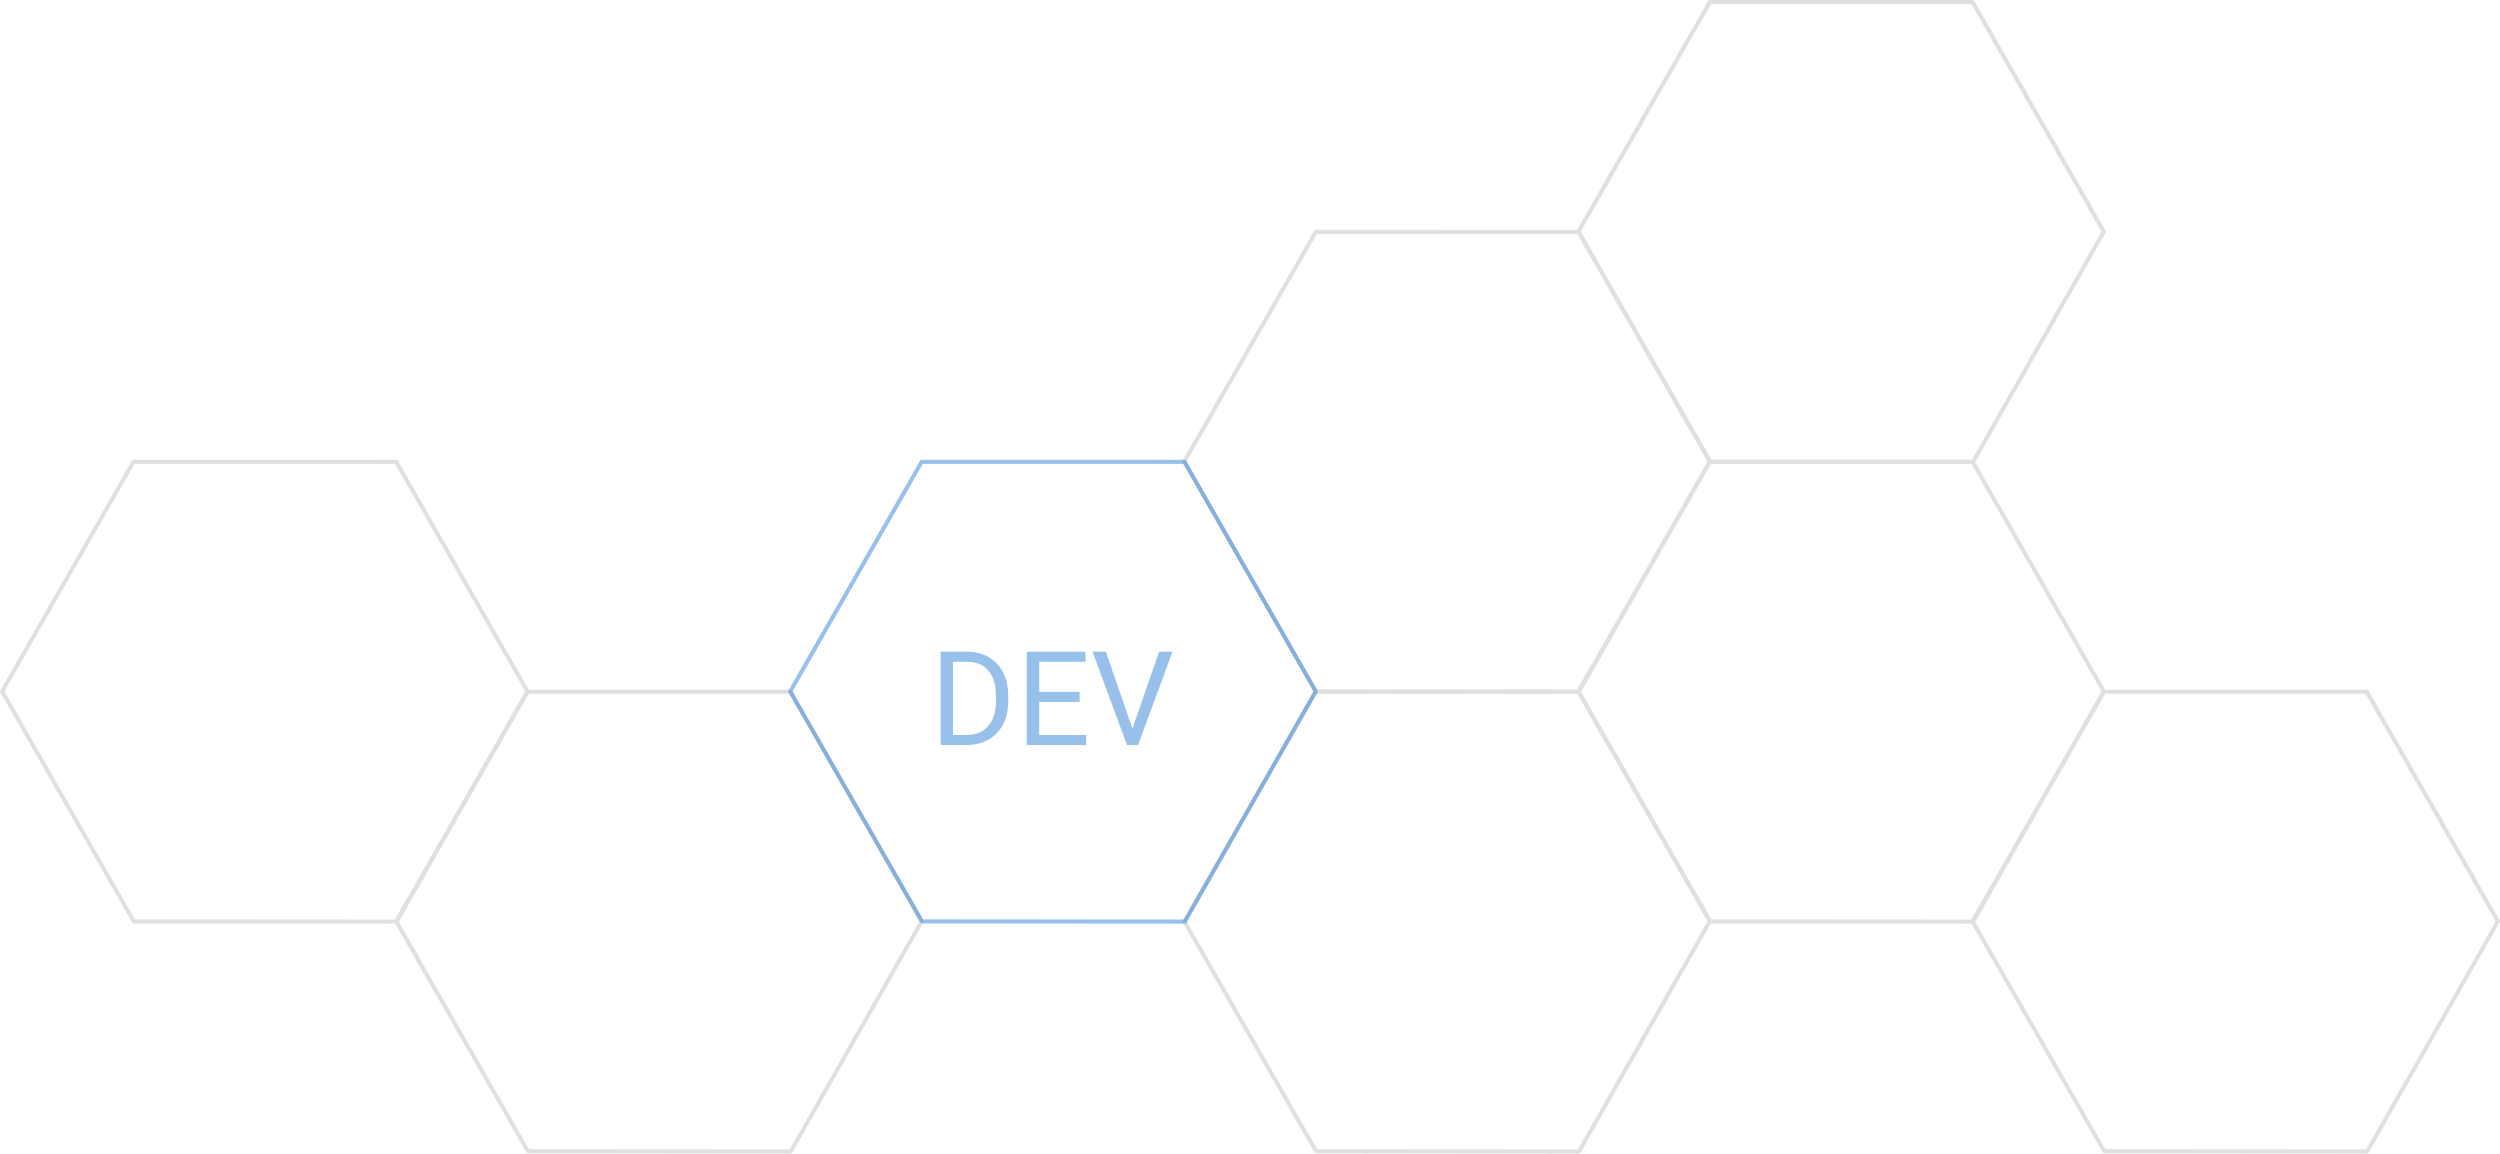
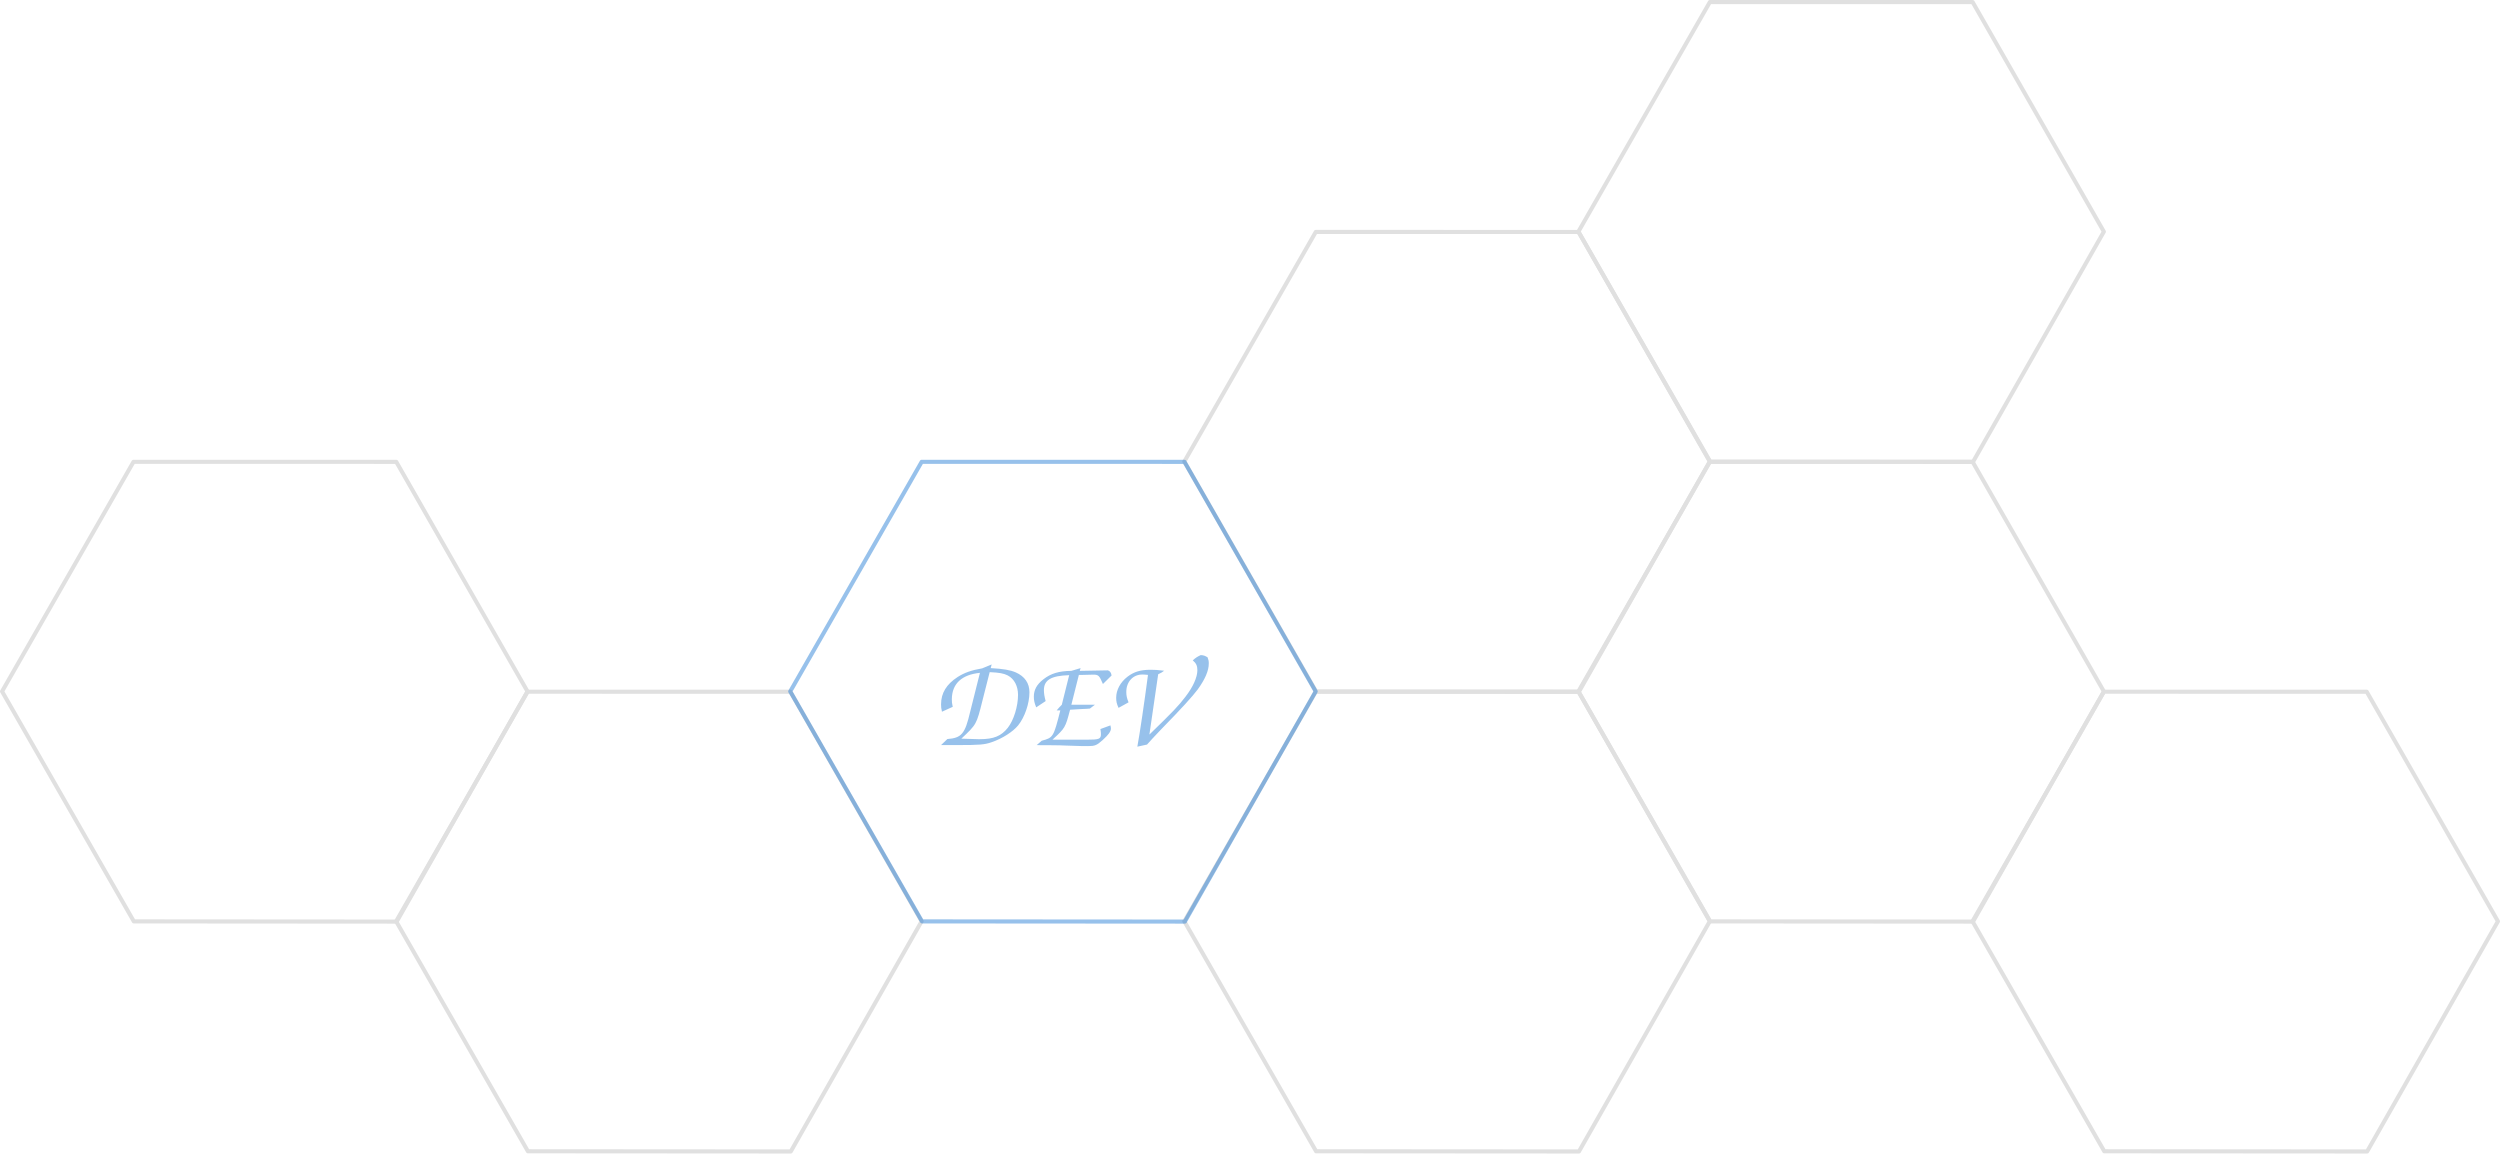
<svg xmlns="http://www.w3.org/2000/svg" width="609" height="281" viewBox="0 0 609 281">
  <g id="Group_381" data-name="Group 381" transform="translate(-287.5 -383.5)">
    <path id="Path_144" data-name="Path 144" d="M1680.577,176.476l-32.022,55.93,32.1,56.022,64.033.047,31.866-56.064-31.967-55.928Z" transform="translate(-1360.554 319.524)" fill="none" stroke="#e0e0e0" stroke-linejoin="round" stroke-width="1" />
    <path id="Path_145" data-name="Path 145" d="M1680.577,176.476l-32.022,55.93,32.1,56.022,64.033.047,31.866-56.064-31.967-55.928Z" transform="translate(-976.554 319.524)" fill="none" stroke="#e0e0e0" stroke-linejoin="round" stroke-width="1" />
    <path id="Path_147" data-name="Path 147" d="M1680.577,176.476l-32.022,55.93,32.1,56.022,64.033.047,31.866-56.064-31.967-55.928Z" transform="translate(-1072.554 375.524)" fill="none" stroke="#e0e0e0" stroke-linejoin="round" stroke-width="1" />
    <path id="Path_148" data-name="Path 148" d="M1680.577,176.476l-32.022,55.93,32.1,56.022,64.033.047,31.866-56.064-31.967-55.928Z" transform="translate(-1264.554 375.524)" fill="none" stroke="#e0e0e0" stroke-linejoin="round" stroke-width="1" />
    <path id="Path_149" data-name="Path 149" d="M1680.577,176.476l-32.022,55.93,32.1,56.022,64.033.047,31.866-56.064-31.967-55.928Z" transform="translate(-880.554 375.524)" fill="none" stroke="#e0e0e0" stroke-linejoin="round" stroke-width="1" />
    <path id="Path_156" data-name="Path 156" d="M1680.577,176.476l-32.022,55.93,32.1,56.022,64.033.047,31.866-56.064-31.967-55.928Z" transform="translate(-1072.554 263.524)" fill="none" stroke="#e0e0e0" stroke-linejoin="round" stroke-width="1" />
    <path id="Path_157" data-name="Path 157" d="M1680.577,176.476l-32.022,55.93,32.1,56.022,64.033.047,31.866-56.064-31.967-55.928Z" transform="translate(-976.554 207.524)" fill="none" stroke="#e0e0e0" stroke-linejoin="round" stroke-width="1" />
    <g id="Group_385" data-name="Group 385" transform="translate(96 -56)" opacity="0.45">
      <path id="Path_146" data-name="Path 146" d="M1680.577,176.476l-32.022,55.93,32.1,56.022,64.033.047,31.866-56.064-31.967-55.928Z" transform="translate(-1264.554 375.524)" fill="none" stroke="#1976d2" stroke-linejoin="round" stroke-width="1" />
-       <text id="DEV" transform="translate(448 621)" fill="#1976d2" font-size="32" font-family="Roboto-Regular, Roboto">
+       <text id="DEV" transform="translate(448 621)" fill="#1976d2" font-size="32" font-family="&quot;Baloo 2&quot;, cursive">
        <tspan x="-30.008" y="0">DEV</tspan>
      </text>
    </g>
  </g>
</svg>
